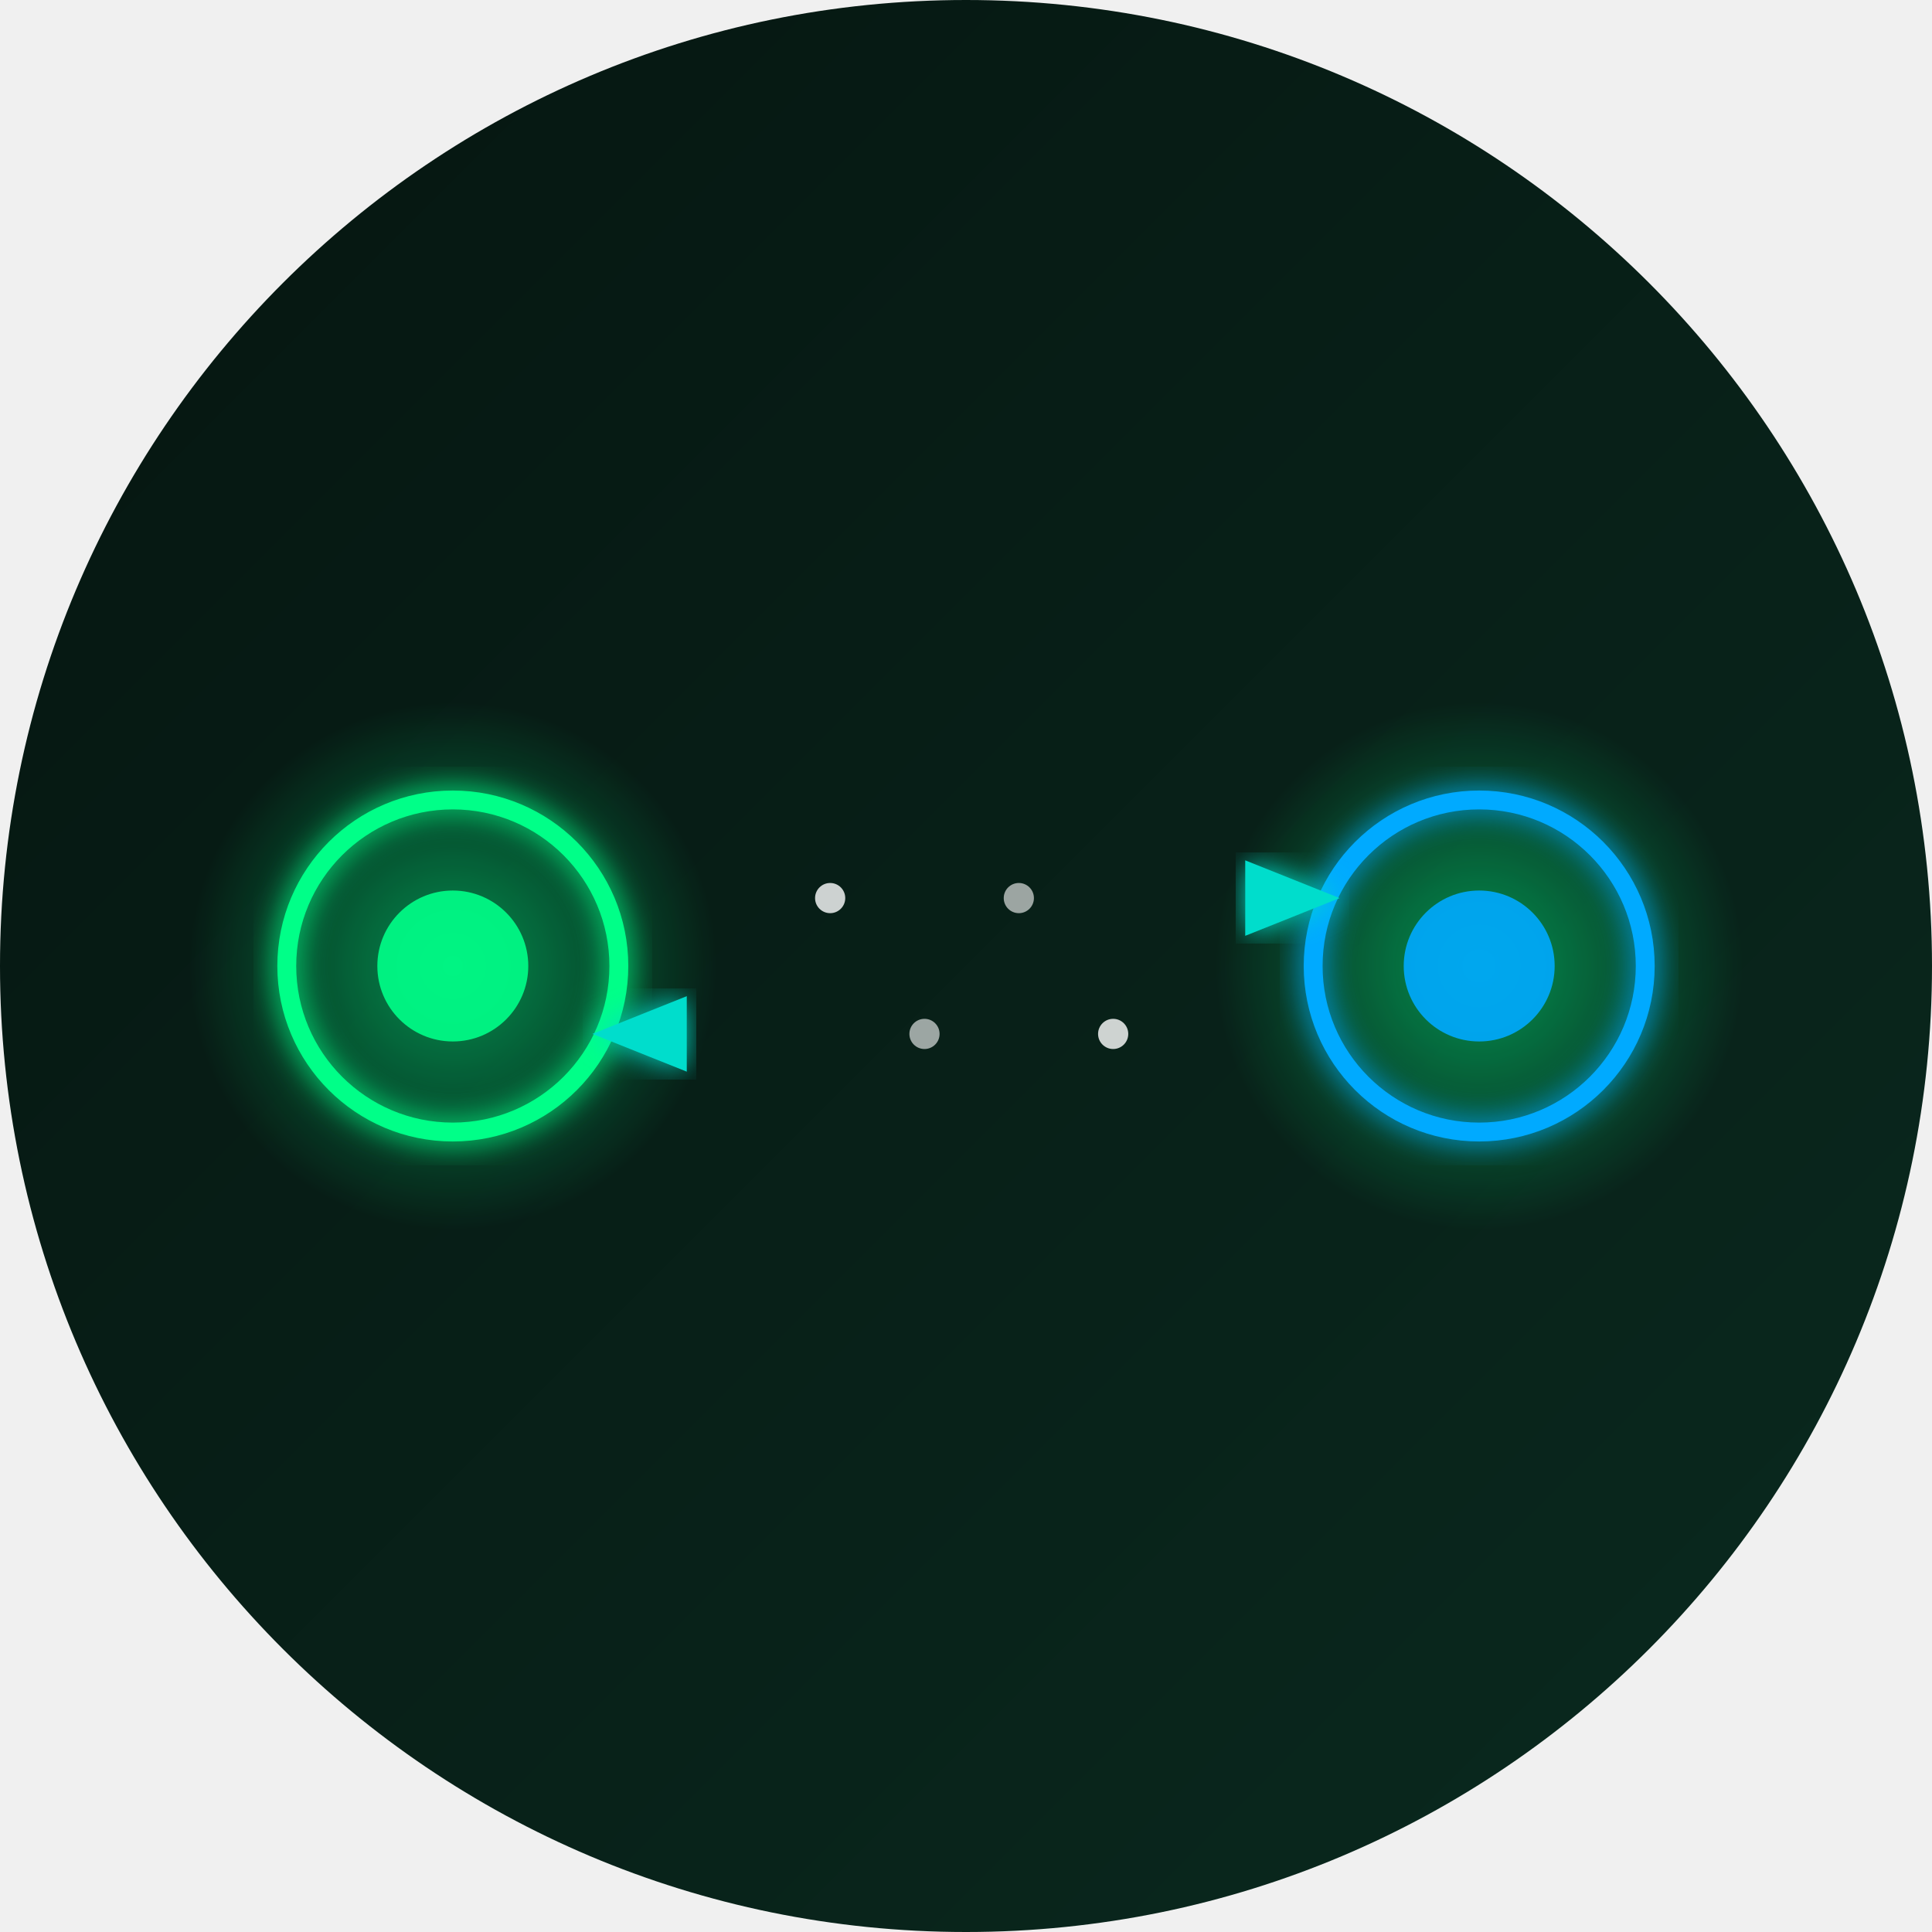
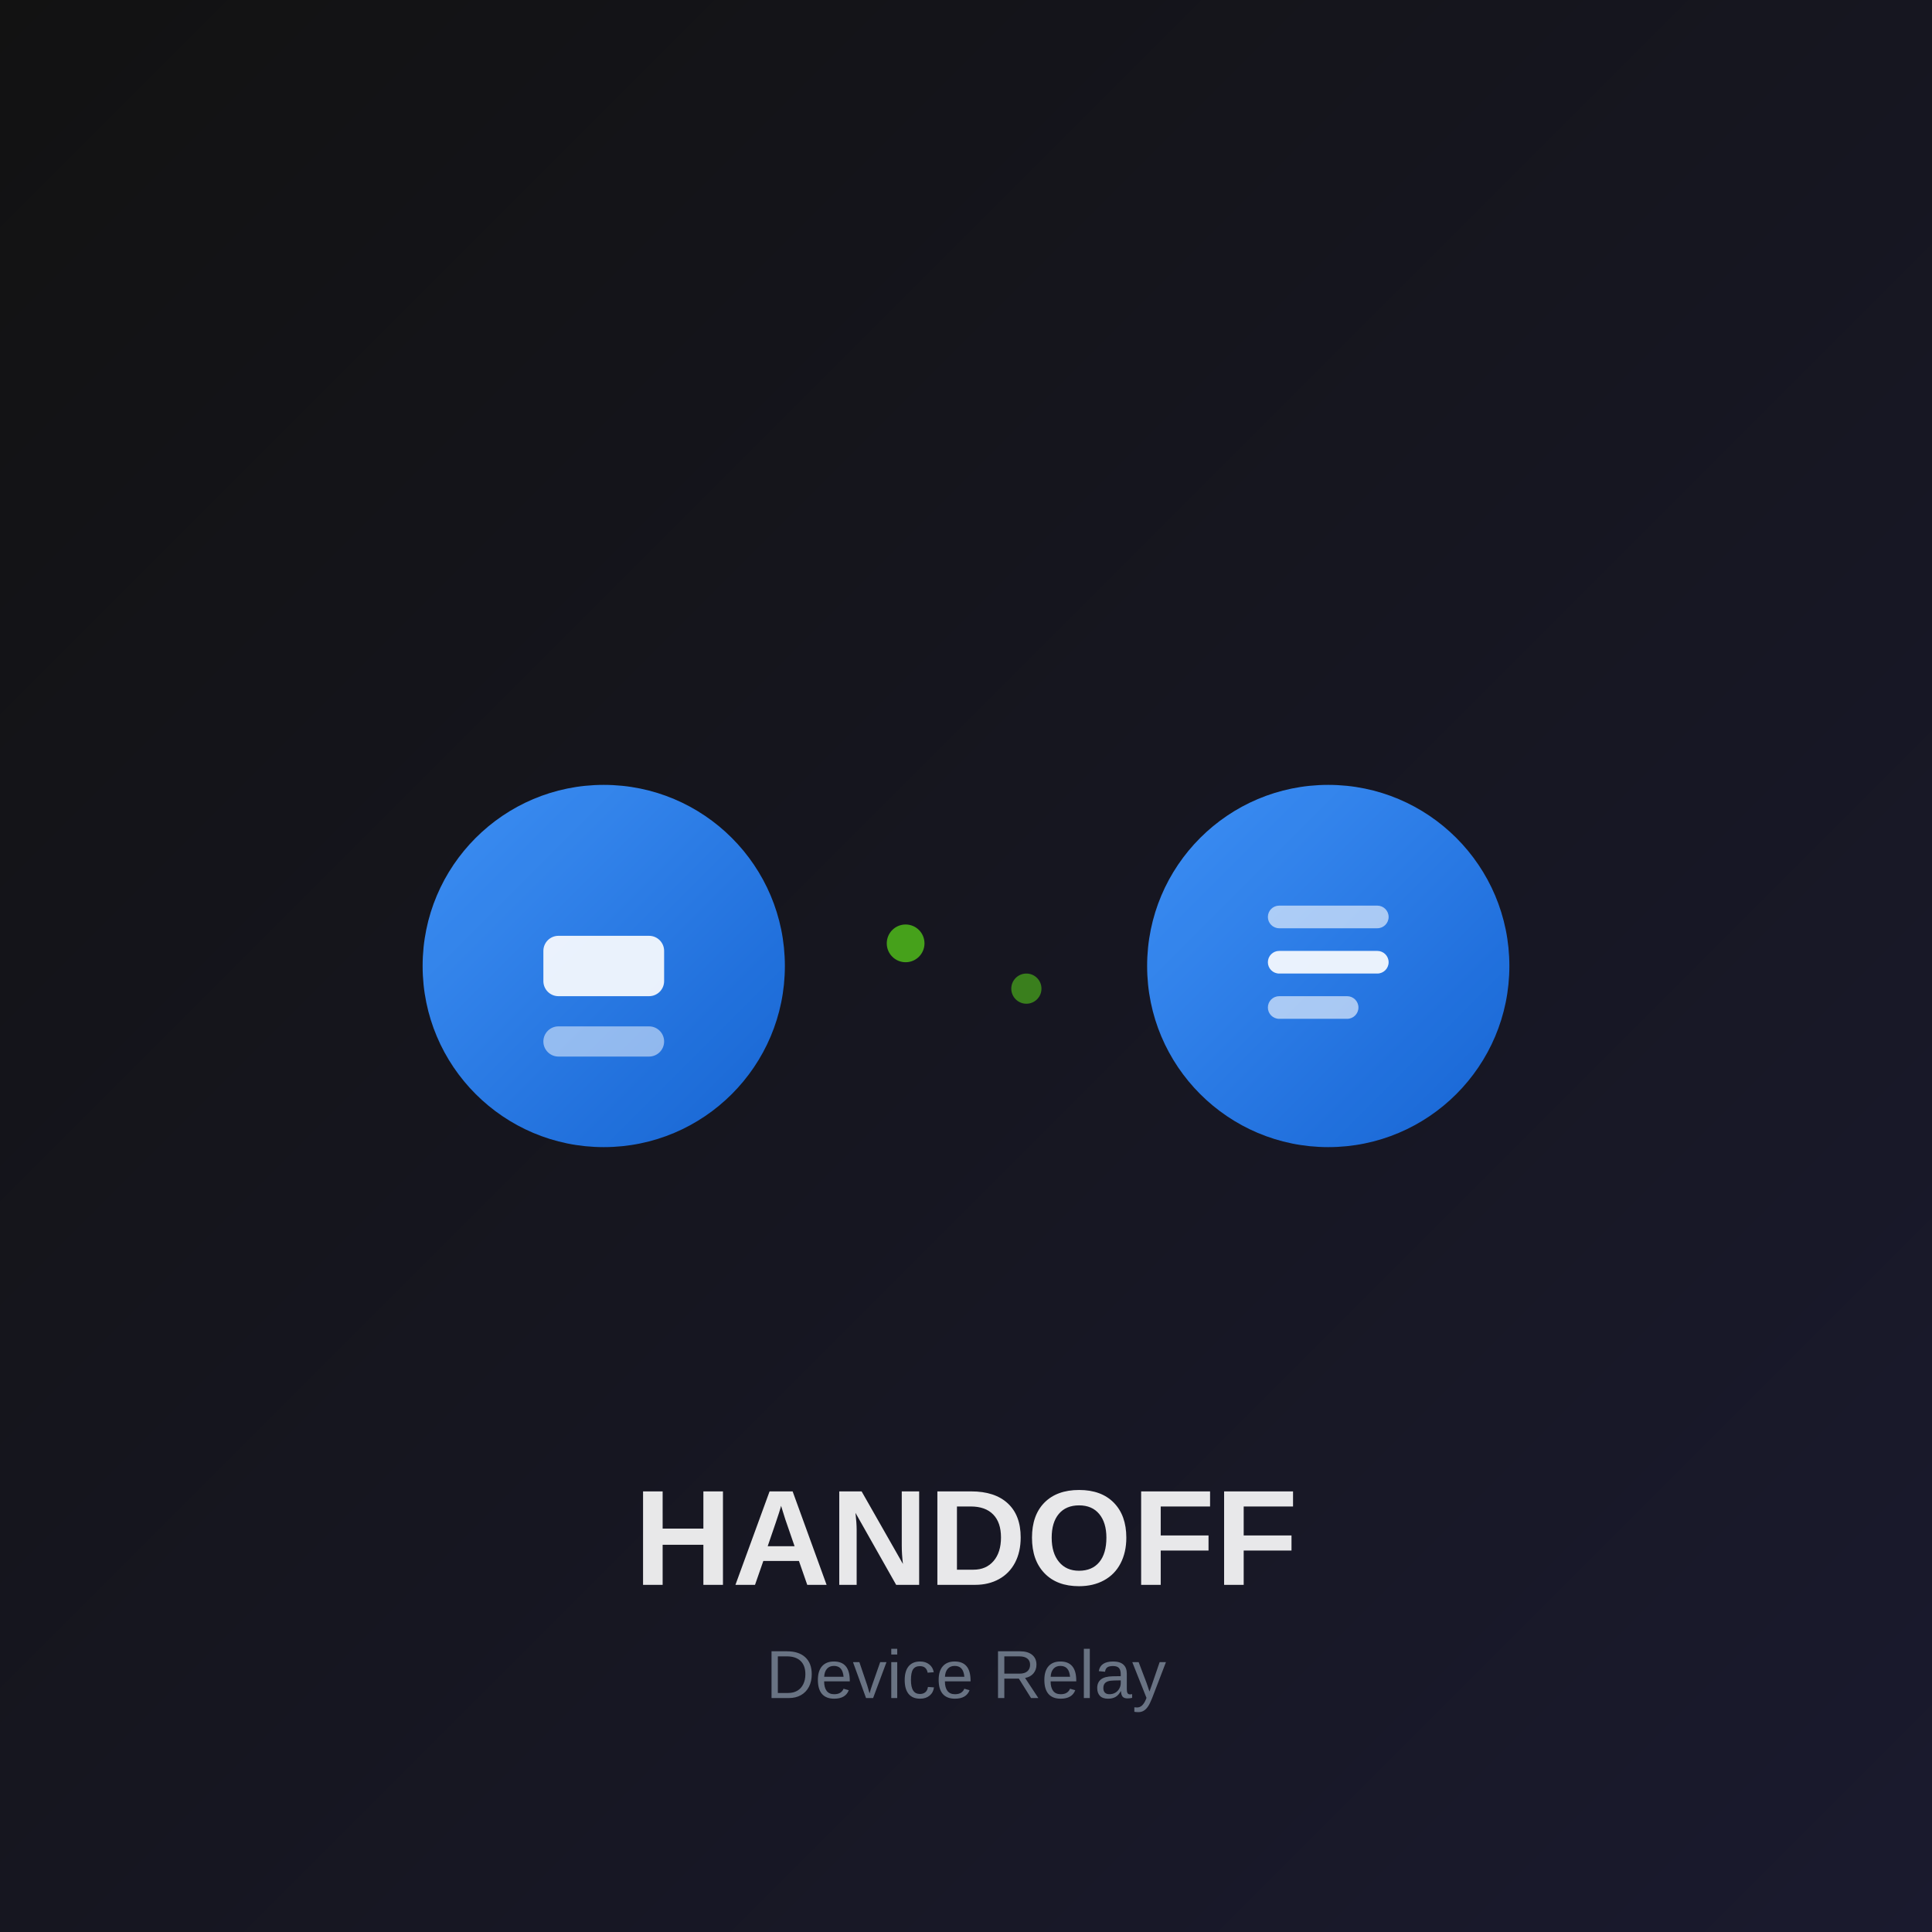
- <svg xmlns="http://www.w3.org/2000/svg" viewBox="0 0 512 512">
+ <svg xmlns="http://www.w3.org/2000/svg" viewBox="0 0 512 512" width="512" height="512">
  <defs>
-     <linearGradient id="bgC" x1="0%" y1="0%" x2="100%" y2="100%">
-       <stop offset="0%" stop-color="#051510" />
-       <stop offset="100%" stop-color="#0a2a1f" />
+     <linearGradient id="bg" x1="0%" y1="0%" x2="100%" y2="100%">
+       <stop offset="0%" stop-color="#121212" />
+       <stop offset="100%" stop-color="#1a1a2e" />
    </linearGradient>
-     <linearGradient id="flowGrad" x1="0%" y1="0%" x2="100%" y2="0%">
-       <stop offset="0%" stop-color="#00ff88" />
-       <stop offset="50%" stop-color="#00ddcc" />
-       <stop offset="100%" stop-color="#00aaff" />
+     <linearGradient id="accent" x1="0%" y1="0%" x2="100%" y2="100%">
+       <stop offset="0%" stop-color="#4096ff" />
+       <stop offset="100%" stop-color="#1668dc" />
    </linearGradient>
-     <radialGradient id="nodeGlow" cx="50%" cy="50%" r="50%">
-       <stop offset="0%" stop-color="#00ff88" stop-opacity="0.5" />
-       <stop offset="100%" stop-color="#00ff88" stop-opacity="0" />
-     </radialGradient>
-     <filter id="glow">
-       <feGaussianBlur stdDeviation="4" result="coloredBlur" />
-       <feMerge>
-         <feMergeNode in="coloredBlur" />
-         <feMergeNode in="SourceGraphic" />
-       </feMerge>
-     </filter>
-     <clipPath id="circle">
-       <circle cx="256" cy="256" r="256" />
-     </clipPath>
  </defs>
-   <g clip-path="url(#circle)">
-     <rect width="512" height="512" fill="url(#bgC)" />
-     <circle cx="120" cy="256" r="70" fill="url(#nodeGlow)" />
-     <circle cx="392" cy="256" r="70" fill="url(#nodeGlow)" />
-     <circle cx="120" cy="256" r="44" fill="none" stroke="#00ff88" stroke-width="5" filter="url(#glow)" />
-     <circle cx="120" cy="256" r="20" fill="#00ff88" opacity="0.9" />
-     <circle cx="392" cy="256" r="44" fill="none" stroke="#00aaff" stroke-width="5" filter="url(#glow)" />
-     <circle cx="392" cy="256" r="20" fill="#00aaff" opacity="0.9" />
-     <path d="M 164 238 L 348 238" stroke="url(#flowGrad)" stroke-width="5" stroke-linecap="round" opacity="0.9" filter="url(#glow)" />
-     <path d="M 164 274 L 348 274" stroke="url(#flowGrad)" stroke-width="5" stroke-linecap="round" opacity="0.9" filter="url(#glow)" />
-     <polygon points="330,228 355,238 330,248" fill="#00ddcc" filter="url(#glow)" />
-     <polygon points="182,264 157,274 182,284" fill="#00ddcc" filter="url(#glow)" />
-     <circle cx="220" cy="238" r="4" fill="white" opacity="0.8" />
-     <circle cx="270" cy="238" r="4" fill="white" opacity="0.6" />
-     <circle cx="295" cy="274" r="4" fill="white" opacity="0.8" />
-     <circle cx="245" cy="274" r="4" fill="white" opacity="0.6" />
-   </g>
+   <rect width="512" height="512" rx="0" ry="0" fill="url(#bg)" />
+   <circle cx="160" cy="256" r="48" fill="url(#accent)" opacity="0.95" />
+   <rect x="144" y="248" width="32" height="16" rx="4" fill="#fff" opacity="0.9" />
+   <rect x="144" y="272" width="32" height="8" rx="4" fill="#fff" opacity="0.5" />
+   <circle cx="352" cy="256" r="48" fill="url(#accent)" opacity="0.95" />
+   <rect x="336" y="240" width="32" height="6" rx="3" fill="#fff" opacity="0.6" />
+   <rect x="336" y="252" width="32" height="6" rx="3" fill="#fff" opacity="0.9" />
+   <rect x="336" y="264" width="24" height="6" rx="3" fill="#fff" opacity="0.6" />
+   <line x1="208" y1="256" x2="304" y2="256" stroke="url(#accent)" stroke-width="4" stroke-dasharray="8,6" opacity="0.7" />
+   <circle cx="240" cy="250" r="5" fill="#52c41a" opacity="0.8" />
+   <circle cx="272" cy="262" r="4" fill="#52c41a" opacity="0.6" />
+   <text x="256" y="420" text-anchor="middle" font-family="Arial,sans-serif" font-size="36" font-weight="bold" fill="#fff" opacity="0.9">HANDOFF</text>
+   <text x="256" y="450" text-anchor="middle" font-family="Arial,sans-serif" font-size="18" fill="#8c9aab" opacity="0.7">Device Relay</text>
</svg>
